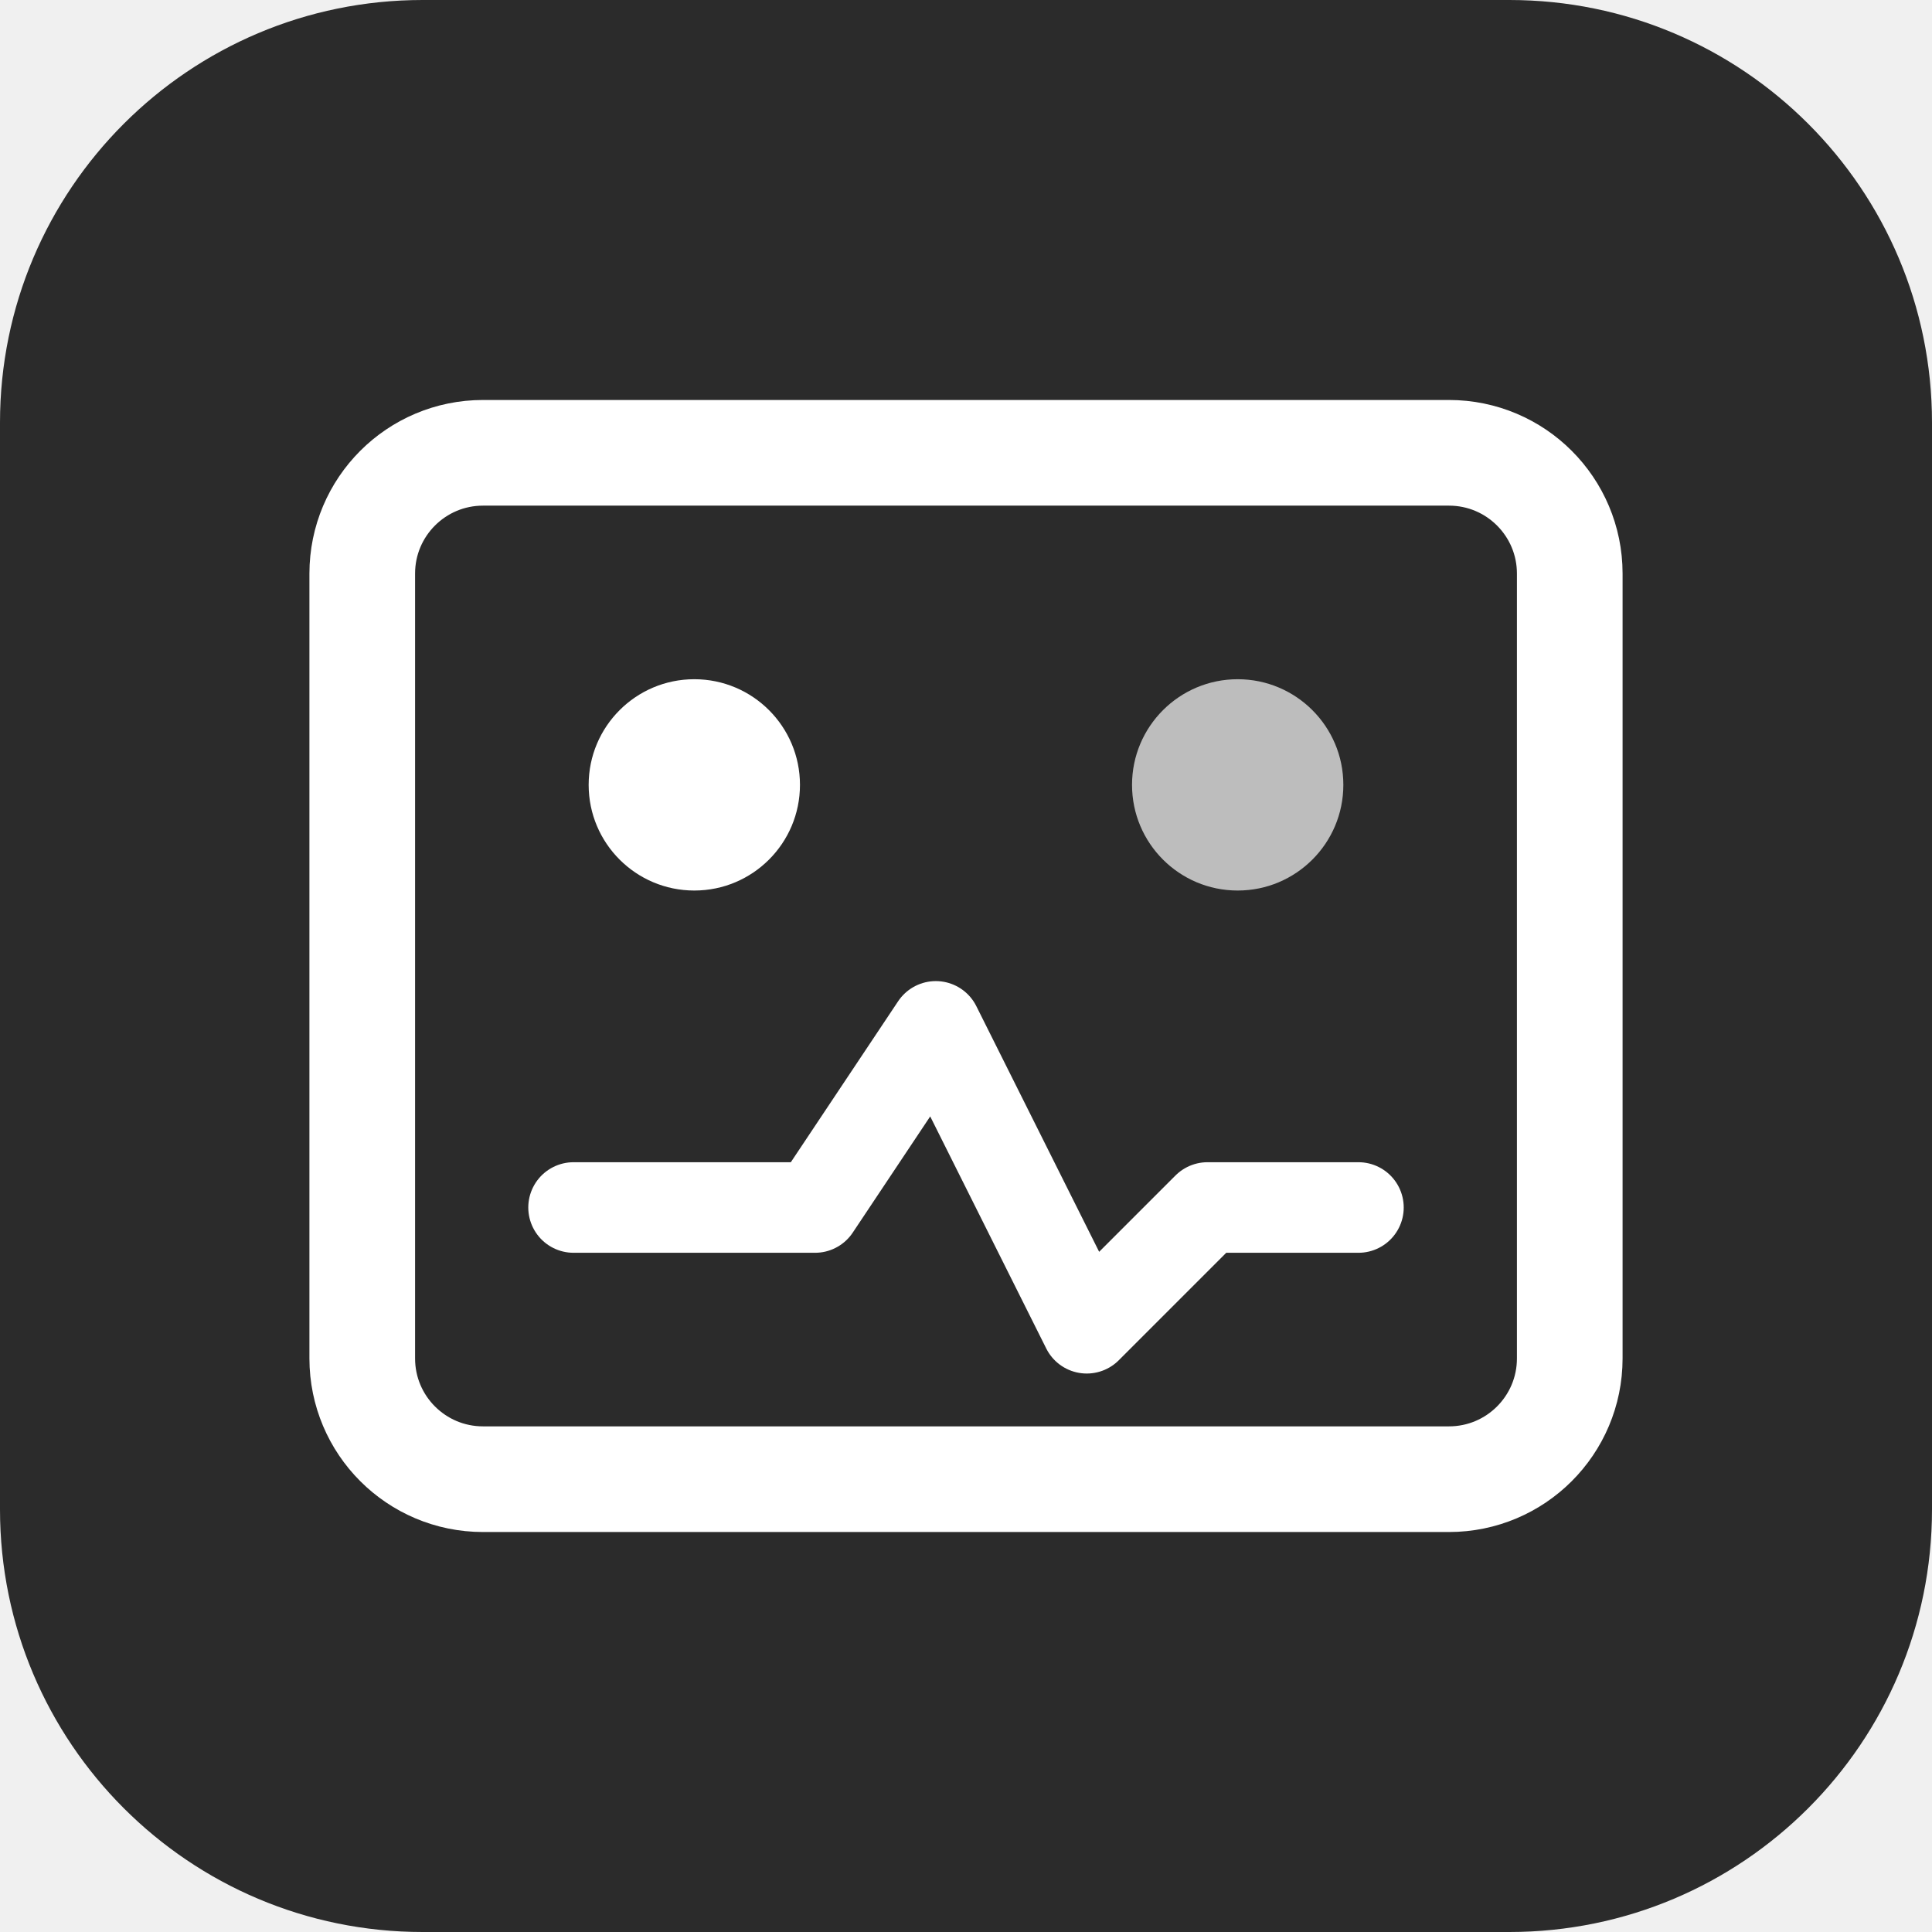
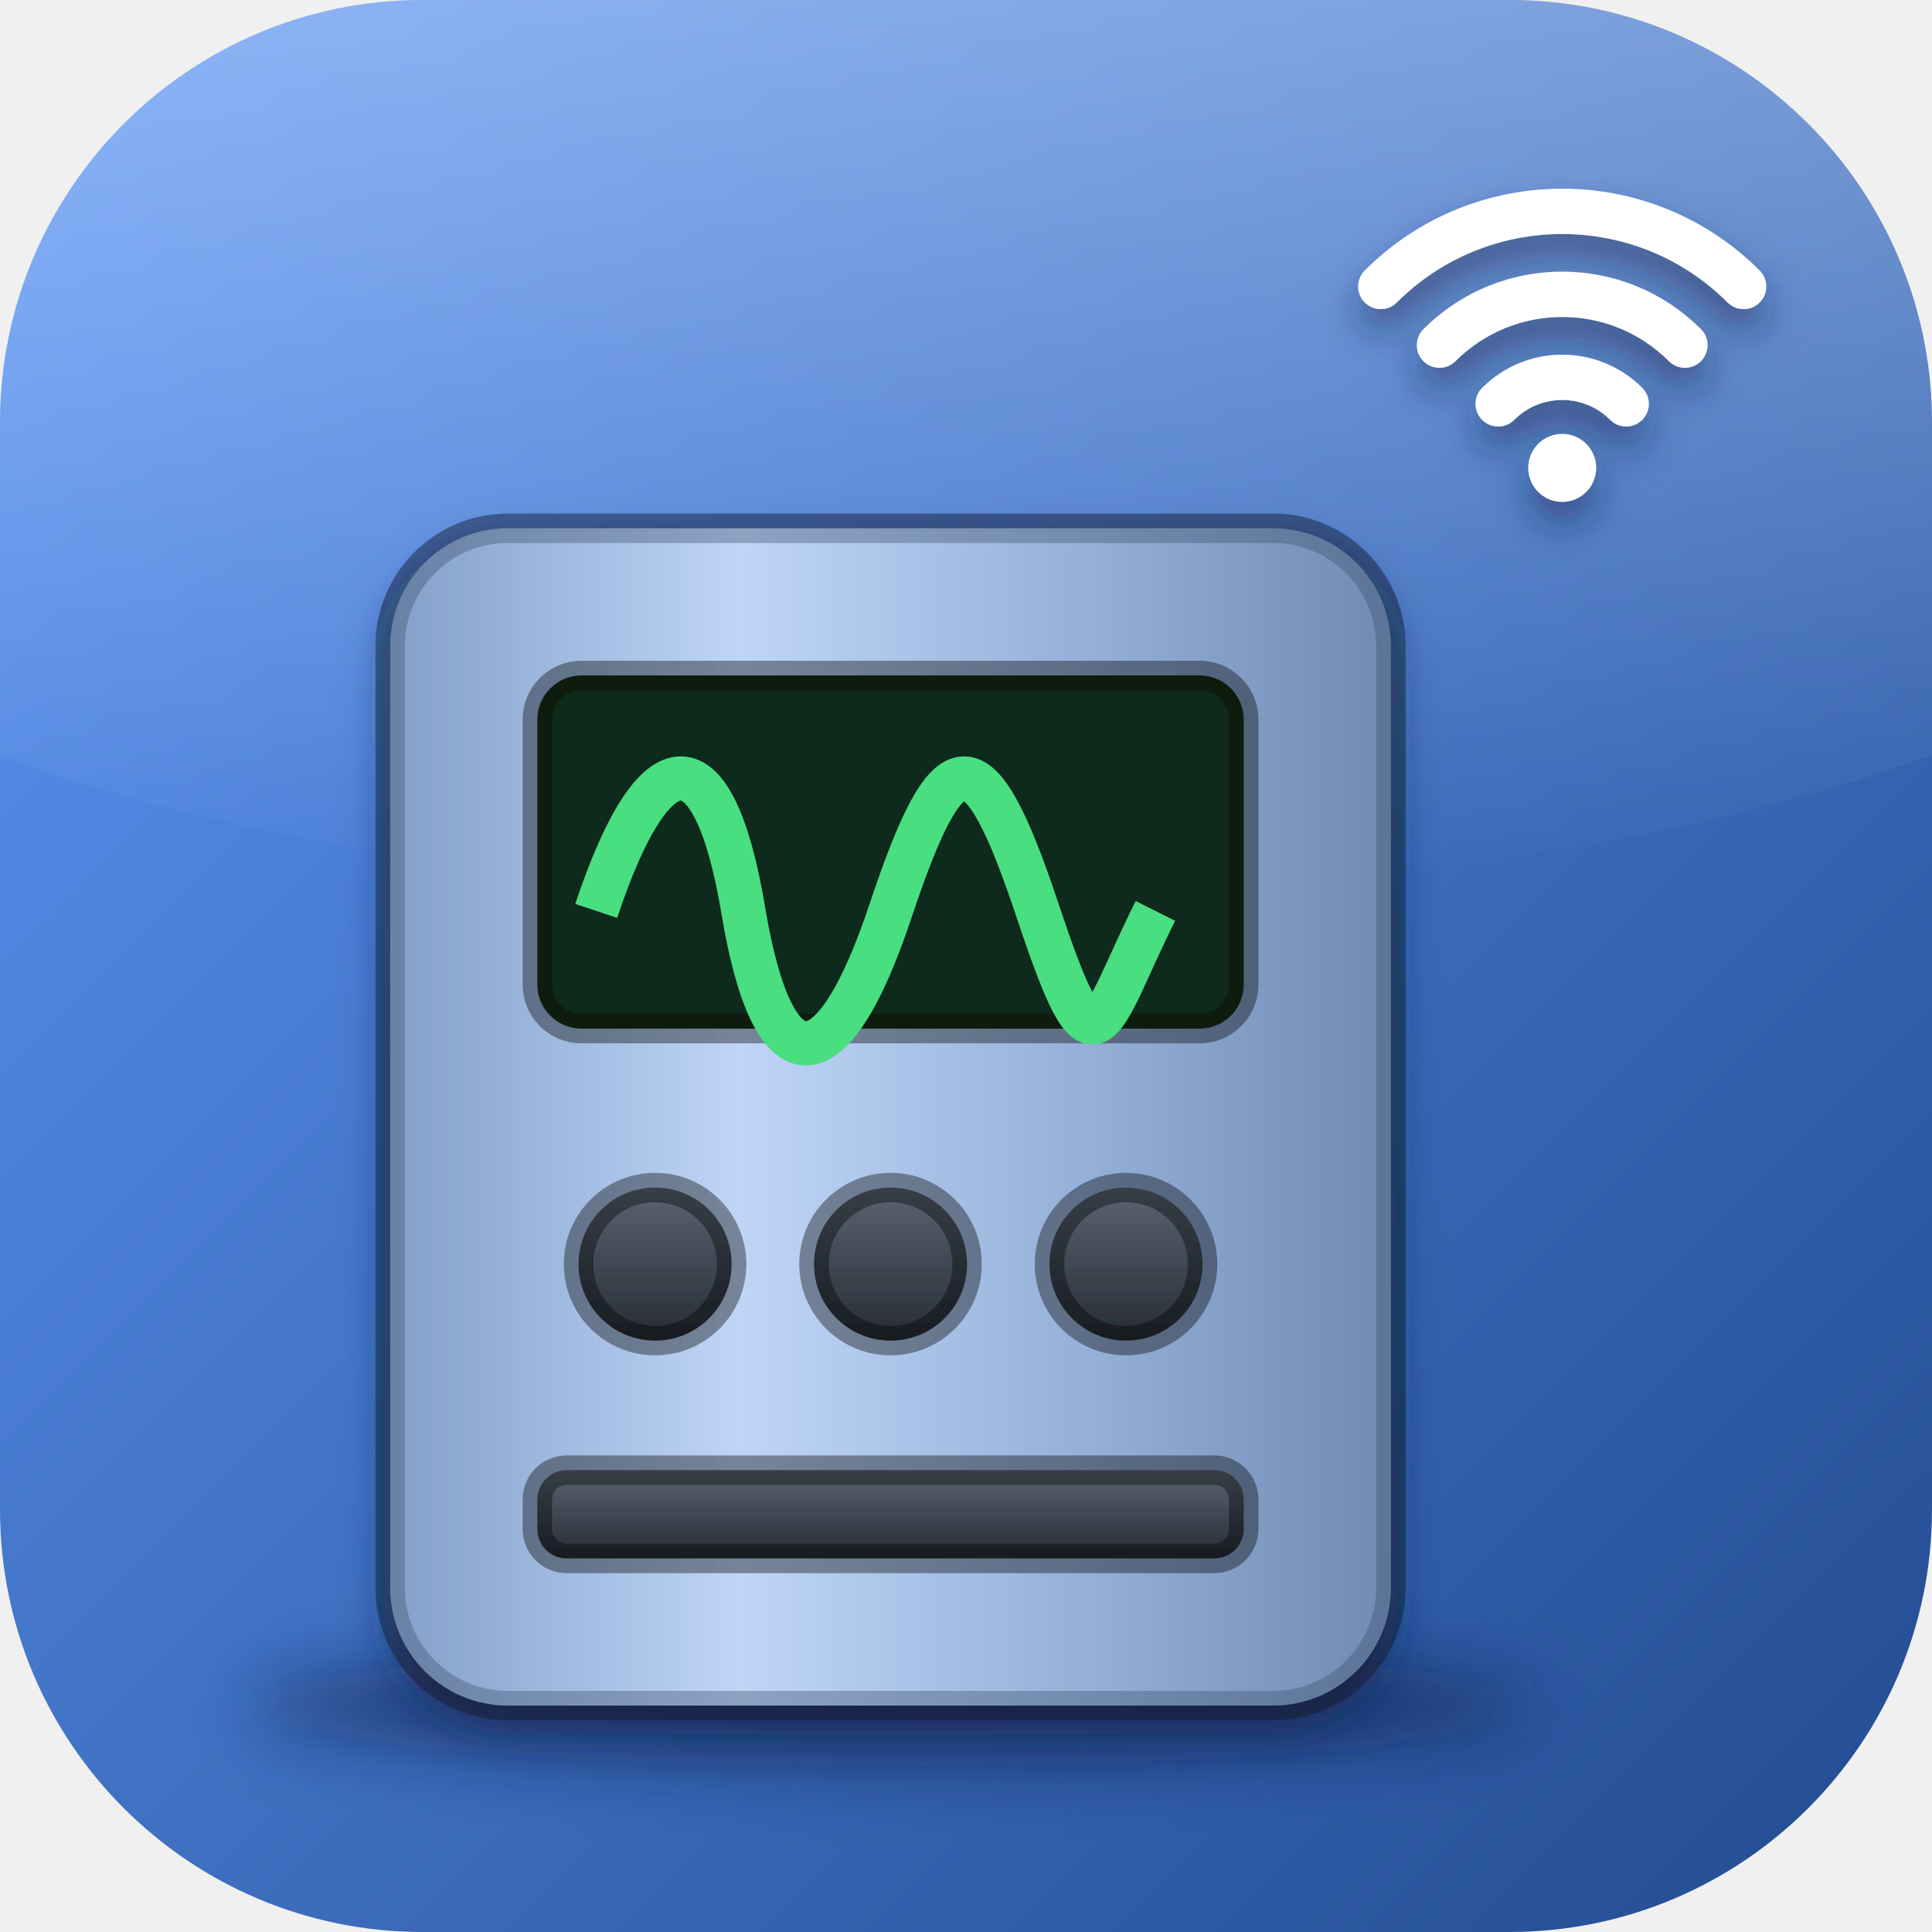
- <svg xmlns="http://www.w3.org/2000/svg" viewBox="0 0 128 128">
-   <rect width="128" height="128" rx="28" fill="#2b2b2b" />
-   <rect x="24" y="30" width="80" height="68" rx="8" fill="none" stroke="#fff" stroke-width="7" />
-   <circle cx="46" cy="52" r="7" fill="#fff" />
-   <circle cx="82" cy="52" r="7" fill="#bdbdbd" />
-   <path d="M38 80h16l8-12 10 20 8-8h10" fill="none" stroke="#fff" stroke-width="6" stroke-linecap="round" stroke-linejoin="round" />
+ <svg xmlns="http://www.w3.org/2000/svg" viewBox="0 0 512 512" width="512" height="512">
+   <defs>
+     <linearGradient id="g3-metal" x1="0" y1="0" x2="0" y2="1">
+       <stop offset="0" stop-color="#f4f7fb" />
+       <stop offset=".45" stop-color="#b9c4d2" />
+       <stop offset="1" stop-color="#6b7a8d" />
+     </linearGradient>
+     <linearGradient id="g3-steel" x1="0" y1="0" x2="1" y2="0">
+       <stop offset="0" stop-color="#7d8ea3" />
+       <stop offset=".35" stop-color="#e3e9f1" />
+       <stop offset=".7" stop-color="#9aa9bb" />
+       <stop offset="1" stop-color="#5b6a7c" />
+     </linearGradient>
+     <linearGradient id="g3-dark" x1="0" y1="0" x2="0" y2="1">
+       <stop offset="0" stop-color="#5a6472" />
+       <stop offset="1" stop-color="#262c35" />
+     </linearGradient>
+     <linearGradient id="g3-glass" x1="0" y1="0" x2="1" y2="0">
+       <stop offset="0" stop-color="#ffffff" stop-opacity=".55" />
+       <stop offset=".25" stop-color="#ffffff" stop-opacity=".12" />
+       <stop offset=".75" stop-color="#ffffff" stop-opacity=".05" />
+       <stop offset="1" stop-color="#ffffff" stop-opacity=".35" />
+     </linearGradient>
+     <linearGradient id="g3-liq" x1="0" y1="0" x2="0" y2="1">
+       <stop offset="0" stop-color="#7cc4ff" />
+       <stop offset="1" stop-color="#2169c9" />
+     </linearGradient>
+     <linearGradient id="g3-red" x1="0" y1="0" x2="0" y2="1">
+       <stop offset="0" stop-color="#ff8a8a" />
+       <stop offset="1" stop-color="#c62828" />
+     </linearGradient>
+     <radialGradient id="g3-ball" cx=".35" cy=".3" r=".8">
+       <stop offset="0" stop-color="#ffffff" />
+       <stop offset=".5" stop-color="#c8d2de" />
+       <stop offset="1" stop-color="#6b7a8d" />
+     </radialGradient>
+     <linearGradient id="tile" x1="0" y1="0" x2="1" y2="1">
+       <stop offset="0" stop-color="#5e98f8" />
+       <stop offset="1" stop-color="#224b8f" />
+     </linearGradient>
+     <linearGradient id="gloss" x1="0" y1="0" x2="0" y2="1">
+       <stop offset="0" stop-color="#fff" stop-opacity=".3" />
+       <stop offset="1" stop-color="#fff" stop-opacity="0" />
+     </linearGradient>
+     <filter id="ds" x="-20%" y="-20%" width="140%" height="150%">
+       <feDropShadow dx="0" dy="6" stdDeviation="5" flood-color="#0a1f4a" flood-opacity=".5" />
+     </filter>
+     <filter id="soft" x="-30%" y="-100%" width="160%" height="300%">
+       <feGaussianBlur stdDeviation="9" />
+     </filter>
+     <clipPath id="tl">
+       <rect width="512" height="512" rx="112" />
+     </clipPath>
+   </defs>
+   <g clip-path="url(#tl)">
+     <rect width="512" height="512" fill="url(#tile)" />
+     <path d="M0 0h512v200C380 250 130 250 0 200z" fill="url(#gloss)" />
+     <g>
+       <ellipse cx="236" cy="452" rx="170" ry="16" fill="#0a1f4a" opacity=".55" filter="url(#soft)" />
+       <g filter="url(#ds)">
+         <g transform="translate(48.8 108.8) scale(7.8)">
+           <rect x="7" y="4" width="34" height="40" rx="4" fill="url(#g3-steel)" stroke="rgba(0,0,0,.38)" stroke-width="1" stroke-linejoin="round" />
+           <rect x="7" y="4" width="34" height="40" rx="4" fill="#8dbbff" fill-opacity=".42" />
+           <rect x="12" y="9" width="24" height="12" rx="1.5" fill="#0f2a1a" stroke="rgba(0,0,0,.38)" stroke-width="1" stroke-linejoin="round" />
+           <path class="ic-pulse" d="M14 17c2-6 4-6 5 0s3 6 5 0 3-6 5 0 2 4 4 0" stroke="#4ade80" stroke-width="1.5" fill="none" />
+           <circle cx="16" cy="29" r="2.6" fill="url(#g3-dark)" stroke="rgba(0,0,0,.38)" stroke-width="1" stroke-linejoin="round" />
+           <circle cx="24" cy="29" r="2.6" fill="url(#g3-dark)" stroke="rgba(0,0,0,.38)" stroke-width="1" stroke-linejoin="round" />
+           <circle cx="32" cy="29" r="2.6" fill="url(#g3-dark)" stroke="rgba(0,0,0,.38)" stroke-width="1" stroke-linejoin="round" />
+           <rect x="12" y="36" width="24" height="3" rx="1" fill="url(#g3-dark)" stroke="rgba(0,0,0,.38)" stroke-width="1" stroke-linejoin="round" />
+         </g>
+       </g>
+       <g filter="url(#ds)">
+         <g fill="none" stroke="#fff" stroke-width="12" stroke-linecap="round">
+           <path d="M397.03 107.03A24 24 0 0 1 430.97 107.03" />
+           <path d="M381.47 91.47A46 46 0 0 1 446.53 91.47" />
+           <path d="M365.92 75.92A68 68 0 0 1 462.08 75.92" />
+         </g>
+         <circle cx="414" cy="124" r="9" fill="#fff" />
+       </g>
+     </g>
+   </g>
</svg>
